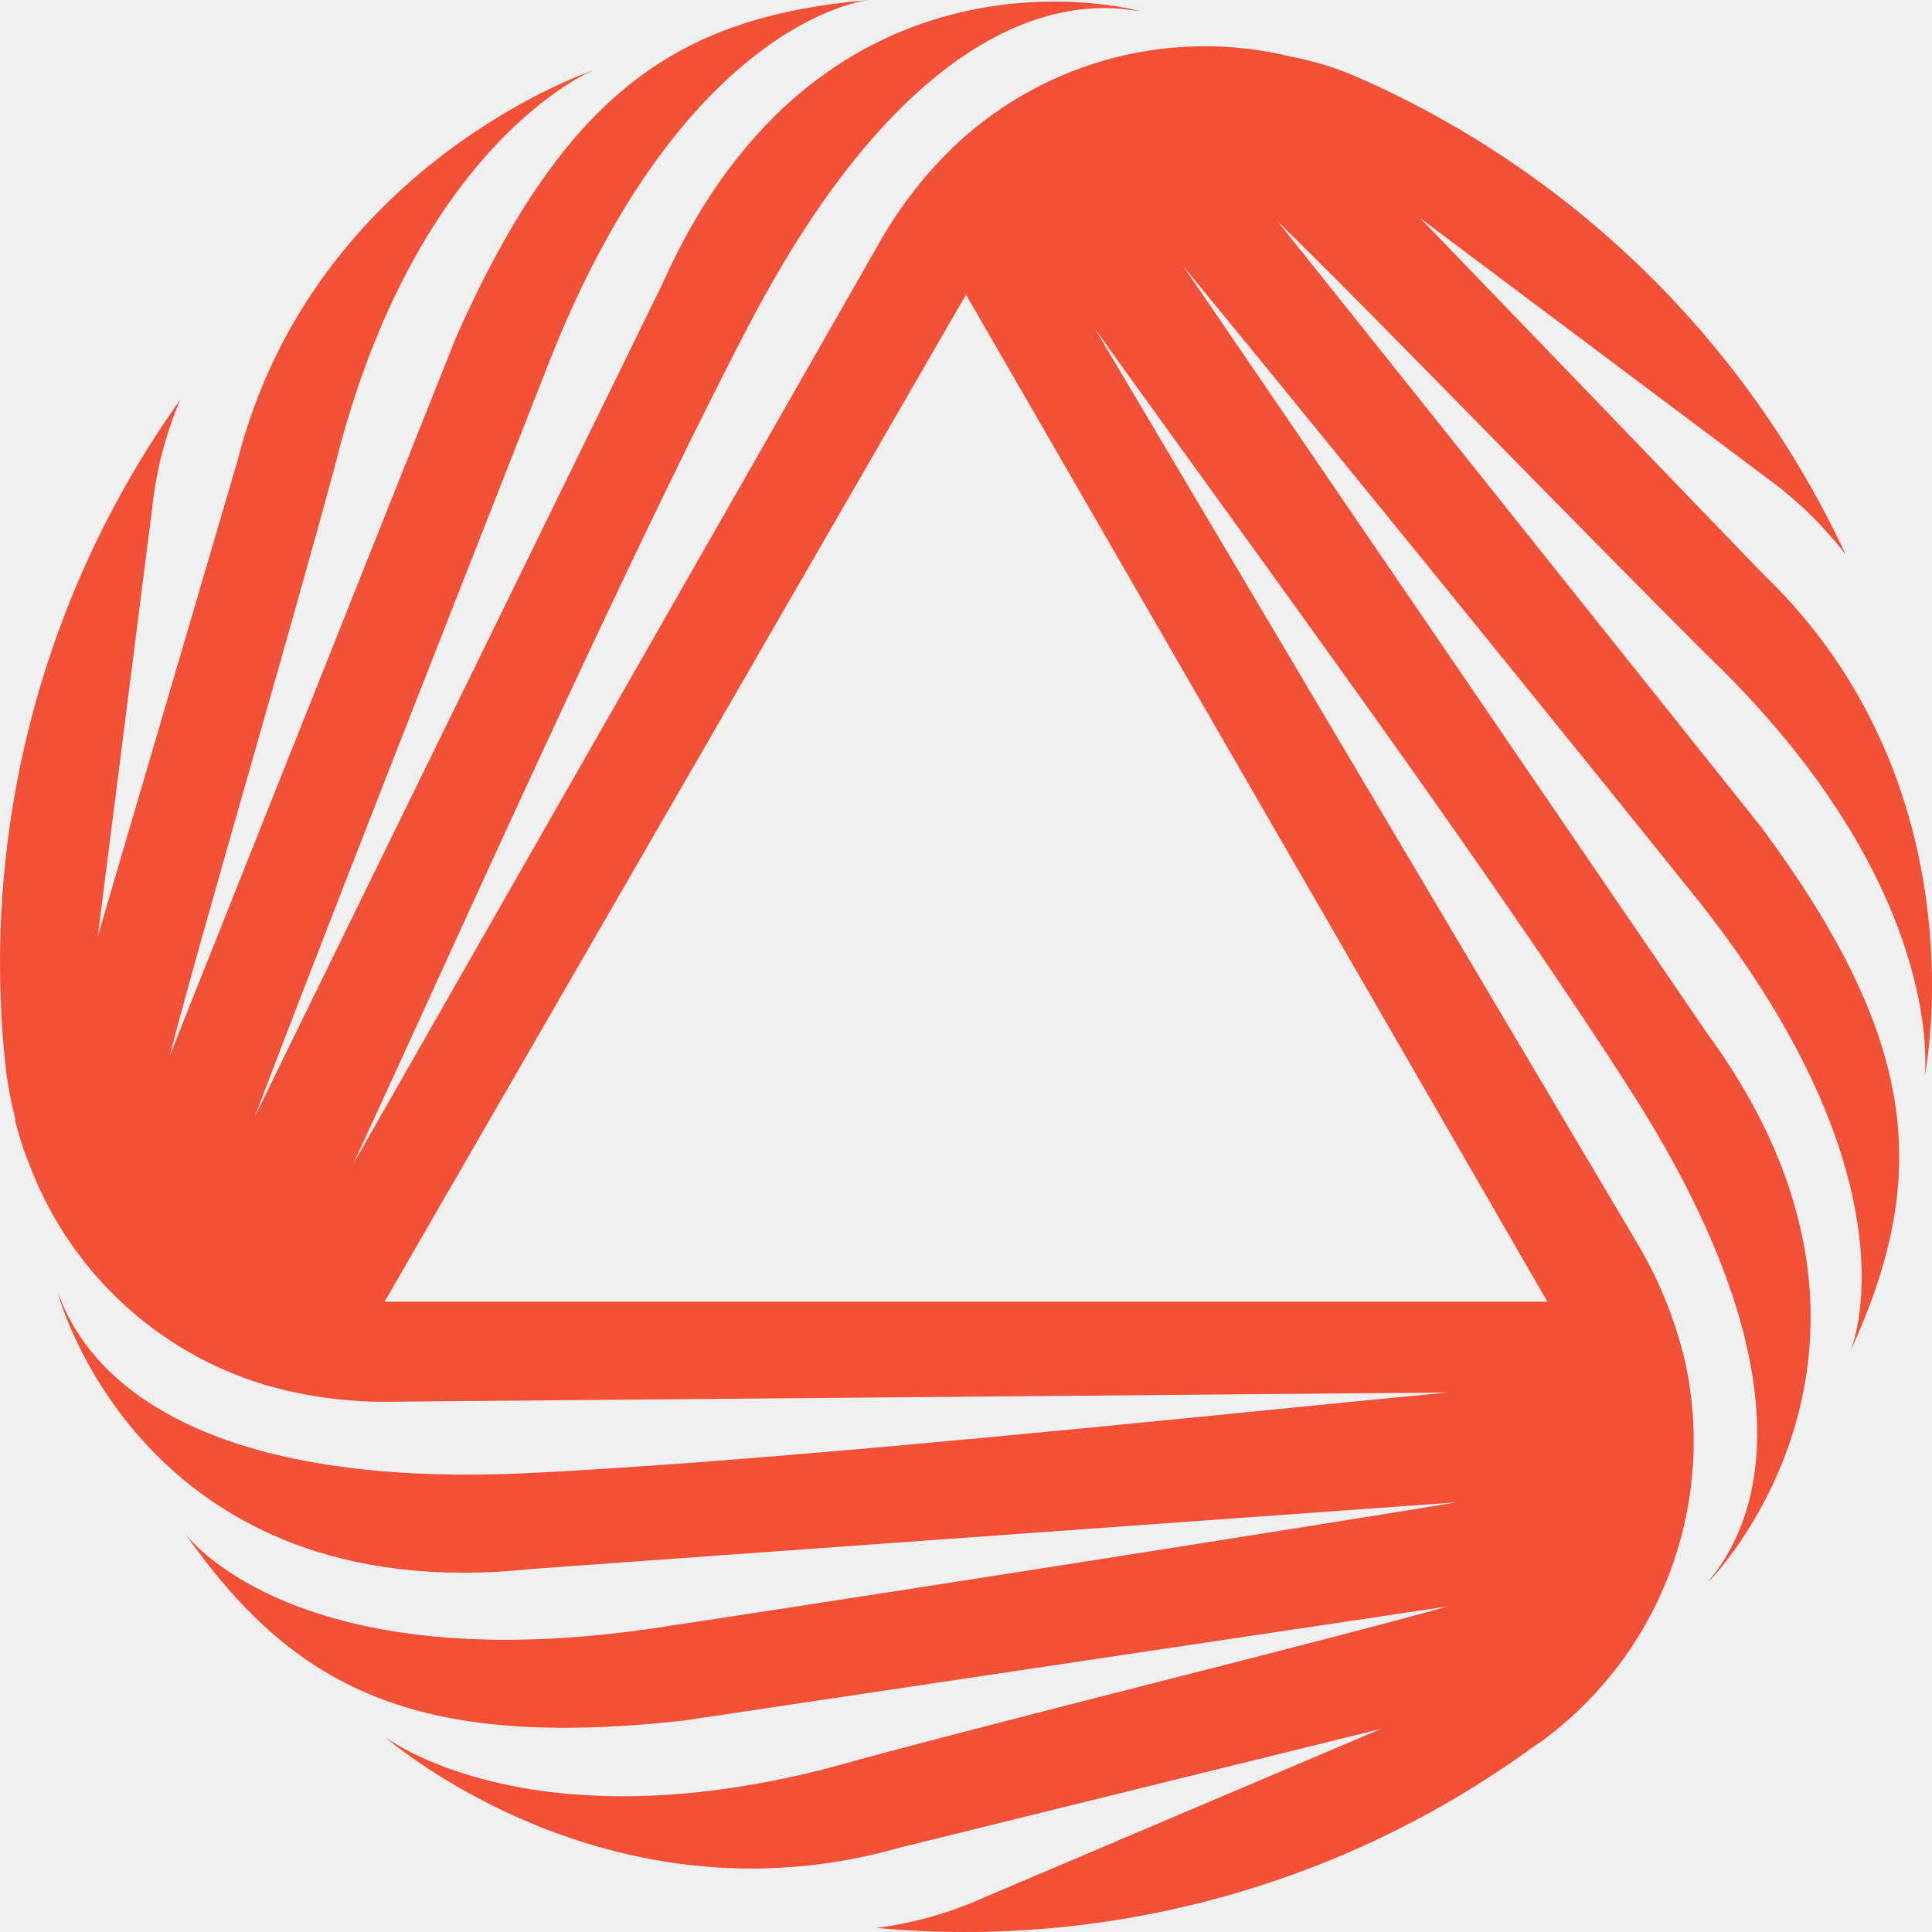
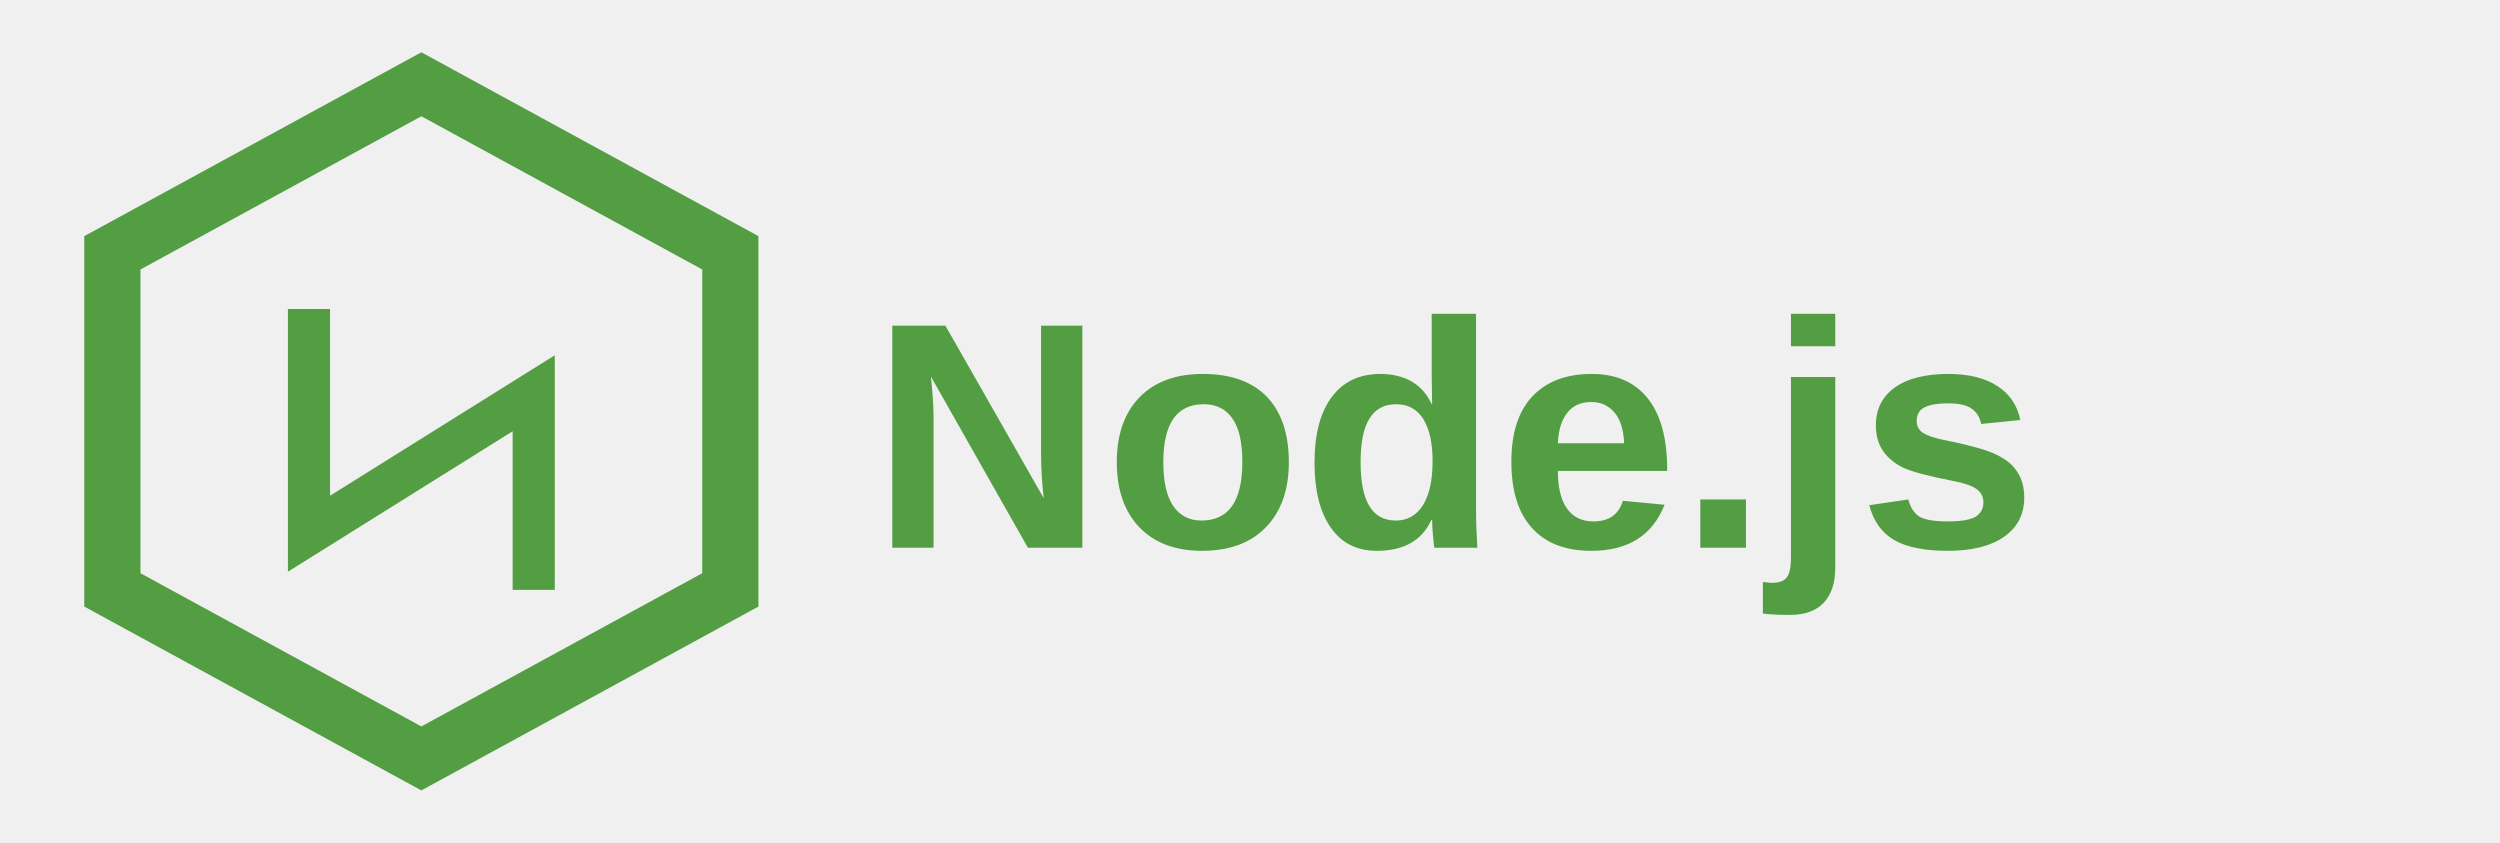
- <svg xmlns="http://www.w3.org/2000/svg" width="32" height="32" viewBox="0 0 32 32" fill="none">
-   <g clip-path="url(#clip0_21941_410)">
-     <path fill-rule="evenodd" clip-rule="evenodd" d="M23.524 3.614L29.196 9.501C32.867 13.021 31.879 17.822 31.879 17.822C31.879 17.822 32.276 14.683 28.272 10.848C27.288 9.868 26.058 8.615 24.861 7.396C23.414 5.922 22.017 4.498 21.162 3.667L29.17 13.697C31.836 17.297 31.949 19.537 30.645 22.389C30.645 22.389 31.912 19.53 27.909 14.643C25.416 11.537 21.395 6.593 19.597 4.406L28.272 17.11C32.123 22.362 28.296 26.203 28.296 26.203C28.306 26.186 28.326 26.159 28.353 26.124C28.726 25.635 30.441 23.388 26.961 17.989C25.075 15.048 22.044 10.858 19.878 7.864C19.186 6.907 18.582 6.072 18.132 5.439L27.141 20.63C27.485 21.218 27.741 21.853 27.902 22.516C28.17 23.704 28.08 24.945 27.643 26.081C27.207 27.218 26.443 28.199 25.449 28.901L25.473 28.874C25.453 28.893 25.432 28.909 25.409 28.924C22.264 31.219 18.393 32.289 14.518 31.933C15.134 31.853 15.734 31.683 16.3 31.428L22.87 28.637L14.929 30.596C10.041 32 6.37 28.764 6.37 28.764C6.37 28.764 8.863 30.699 14.201 29.152C15.61 28.771 17.419 28.309 19.155 27.866C21.061 27.379 22.878 26.916 23.974 26.608L11.312 28.5C6.854 28.988 4.865 27.958 3.06 25.394C3.06 25.394 4.879 27.928 11.118 26.925C15.049 26.33 21.338 25.34 24.131 24.883L8.816 25.986C2.346 26.678 0.962 21.429 0.962 21.429C0.972 21.447 0.985 21.478 1.002 21.52C1.24 22.091 2.325 24.697 8.719 24.401C12.202 24.231 17.349 23.719 21.025 23.353C22.195 23.236 23.217 23.135 23.988 23.064L6.354 23.218C5.676 23.217 5.002 23.119 4.352 22.927C3.487 22.66 2.694 22.201 2.03 21.586C1.367 20.97 0.85 20.213 0.518 19.37L0.488 19.29C0.444 19.186 0.404 19.082 0.364 18.955C0.324 18.828 0.287 18.698 0.251 18.567V18.521C0.17 18.204 0.113 17.883 0.081 17.558C-0.309 13.681 0.723 9.794 2.984 6.623C2.742 7.195 2.586 7.8 2.52 8.418L1.619 15.512L3.928 7.652C5.176 2.718 9.82 1.167 9.82 1.167C9.82 1.167 6.874 2.36 5.539 7.749C5.162 9.146 4.655 10.922 4.168 12.63C3.621 14.545 3.099 16.375 2.81 17.491L7.558 5.576C9.387 1.471 11.272 0.271 14.392 0C14.392 0 11.278 0.291 9.016 6.201C7.558 9.906 5.222 15.846 4.221 18.494L10.982 4.68C13.644 -1.264 18.869 0.181 18.869 0.181C18.849 0.18 18.815 0.176 18.768 0.17C18.152 0.088 15.361 -0.283 12.396 5.399C10.764 8.53 8.593 13.284 7.056 16.651C6.582 17.688 6.169 18.594 5.85 19.279L14.602 3.955C14.943 3.365 15.369 2.829 15.866 2.364C16.603 1.685 17.495 1.201 18.464 0.954C19.433 0.706 20.448 0.704 21.419 0.946C21.787 1.016 22.146 1.129 22.49 1.28C26.052 2.845 28.925 5.655 30.571 9.187C30.191 8.694 29.742 8.259 29.236 7.896L23.524 3.614ZM25.63 21.56L16 4.88L6.37 21.56H25.63Z" fill="#F25138" />
-   </g>
-   <defs>
-     <clipPath id="clip0_21941_410">
-       <path d="M0 12.8C0 8.32 0 6.079 0.872 4.368C1.639 2.863 2.863 1.639 4.368 0.872C6.079 0 8.32 0 12.8 0H19.2C23.68 0 25.921 0 27.632 0.872C29.137 1.639 30.361 2.863 31.128 4.368C32 6.079 32 8.32 32 12.8V19.2C32 23.68 32 25.921 31.128 27.632C30.361 29.137 29.137 30.361 27.632 31.128C25.921 32 23.68 32 19.2 32H12.8C8.32 32 6.079 32 4.368 31.128C2.863 30.361 1.639 29.137 0.872 27.632C0 25.921 0 23.68 0 19.2V12.8Z" fill="white" />
-     </clipPath>
-   </defs>
+ <svg xmlns="http://www.w3.org/2000/svg" width="89" height="30" viewBox="0 0 89 30">
+   <rect width="89" height="30" fill="none" />
+   <path d="m15 3 11 6v12l-11 6-11-6V9Z" fill="none" stroke="#539E43" stroke-width="2" />
+   <path d="M11 11v8l8-5v7" fill="none" stroke="#539E43" stroke-width="1.5" />
+   <text x="31" y="19.5" font-family="Arial,sans-serif" font-size="11.5" font-weight="600" fill="#539E43">Node.js</text>
</svg>
